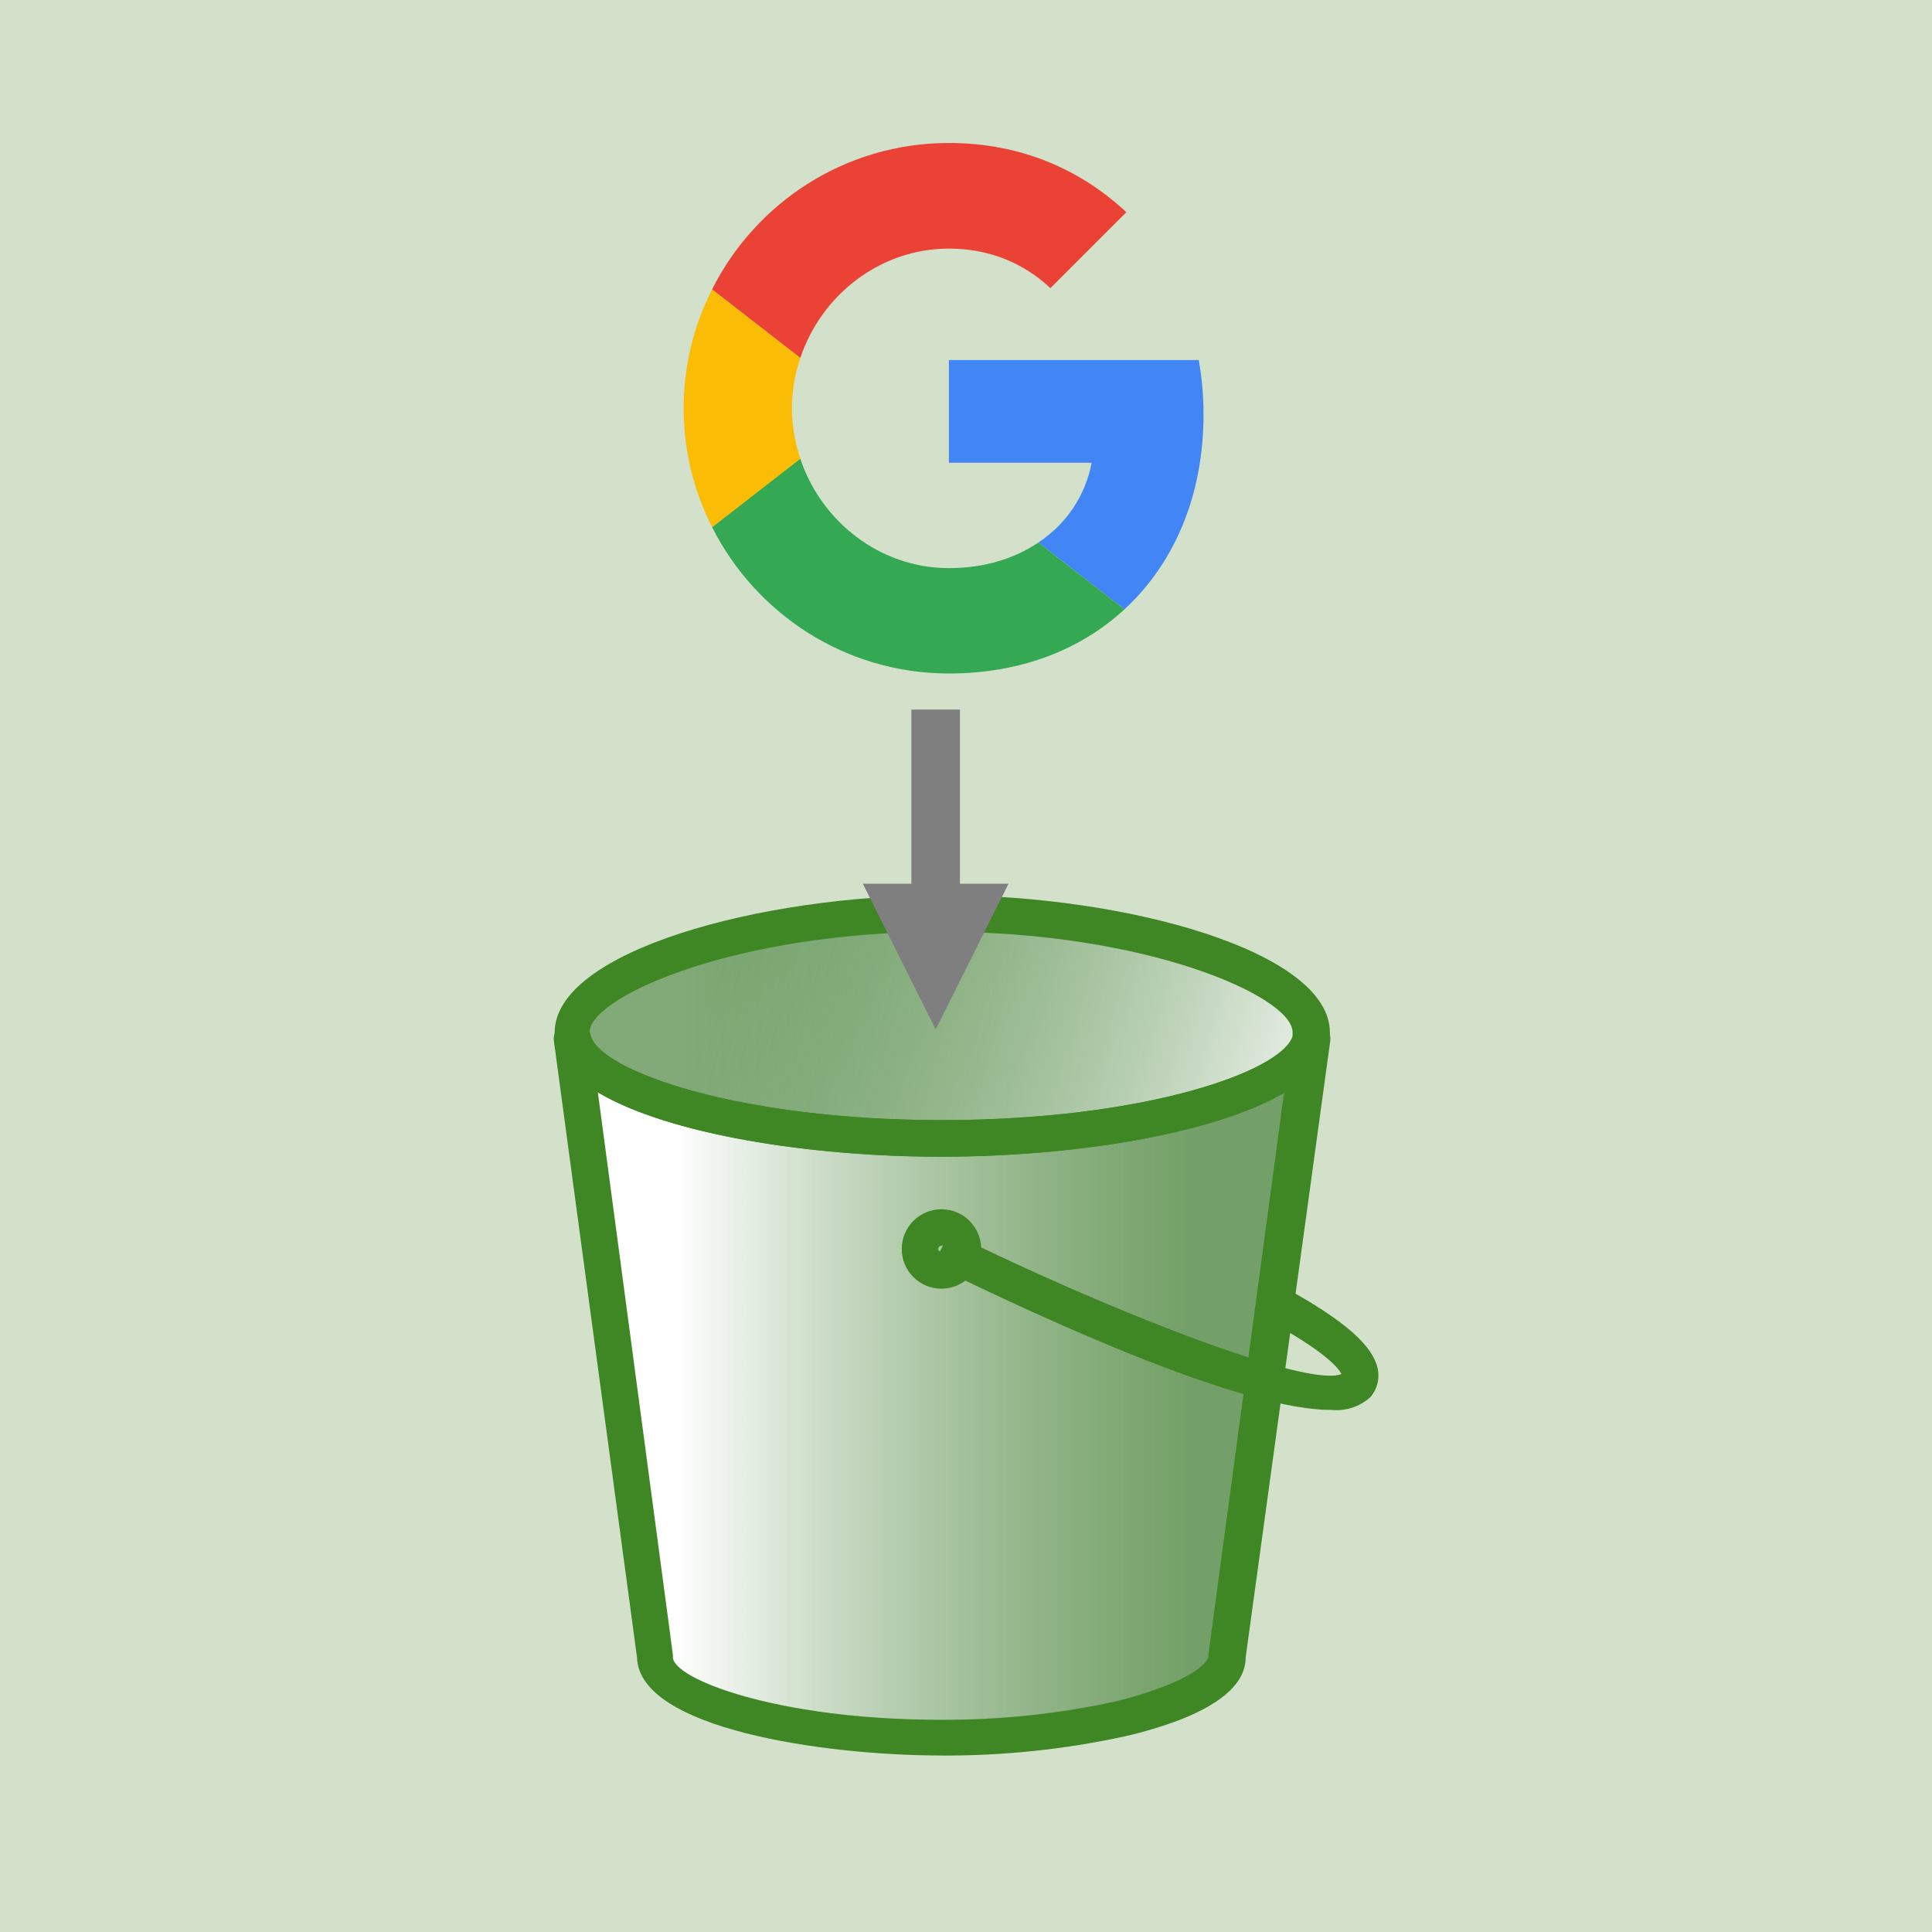
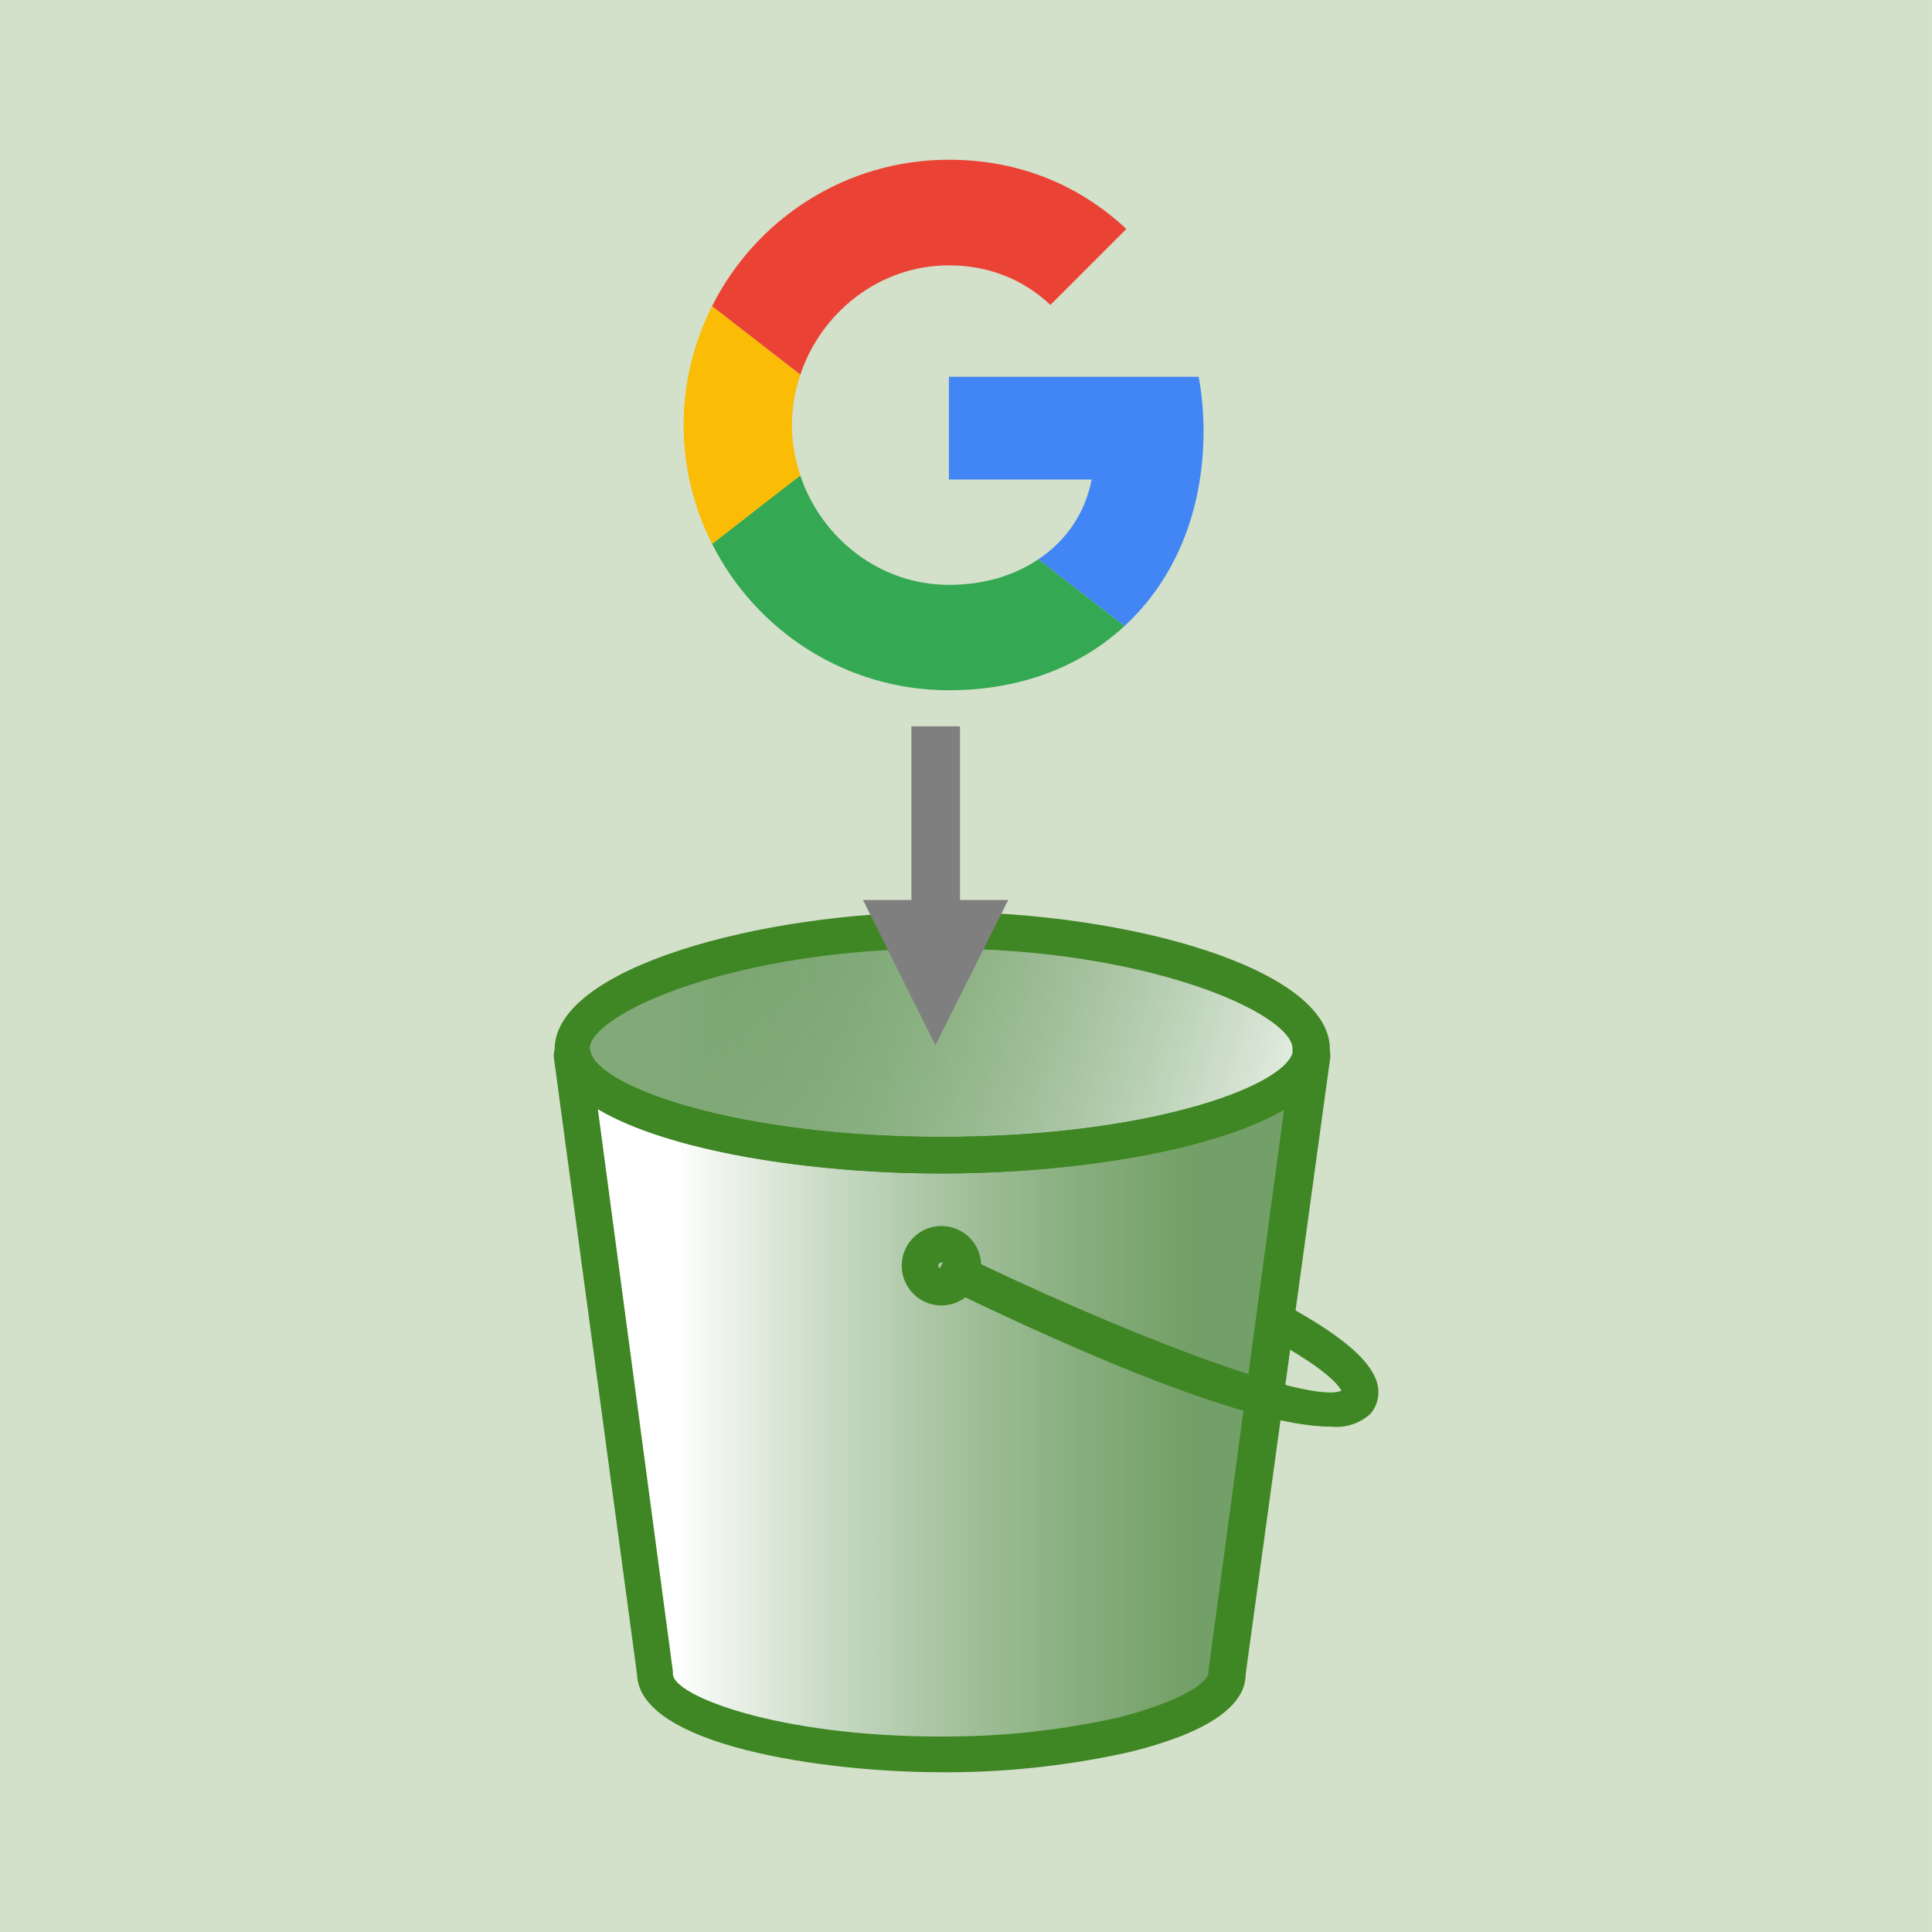
<svg xmlns="http://www.w3.org/2000/svg" xmlns:xlink="http://www.w3.org/1999/xlink" width="38.29mm" height="38.29mm" viewBox="0 0 38.29 38.29" version="1.1" id="svg5" xml:space="preserve">
  <defs id="defs2">
-     <linearGradient xlink:href="#linearGradient11024-1" id="linearGradient11026" x1="90.363" y1="94.652" x2="101.157" y2="94.652" gradientUnits="userSpaceOnUse" />
    <linearGradient id="linearGradient11024-1">
      <stop style="stop-color:#ffffff;stop-opacity:1;" offset="0" id="stop11020" />
      <stop style="stop-color:#49843c;stop-opacity:0.691;" offset="1" id="stop11022" />
    </linearGradient>
-     <linearGradient xlink:href="#linearGradient11024-1" id="linearGradient12909" x1="104.306" y1="91.447" x2="90.812" y2="87.737" gradientUnits="userSpaceOnUse" />
-     <marker style="overflow:visible" id="TriangleStart" refX="0" refY="0" orient="auto-start-reverse" markerWidth="3" markerHeight="3" viewBox="0 0 5.324 6.155" preserveAspectRatio="none">
-       <path transform="scale(0.5)" style="fill:context-stroke;fill-rule:evenodd;stroke:context-stroke;stroke-width:1pt" d="M 5.77,0 -2.88,5 V -5 Z" id="path135" />
-     </marker>
+     <linearGradient xlink:href="#linearGradient11024-1" id="linearGradient11026-5" x1="90.363" y1="94.652" x2="101.157" y2="94.652" gradientUnits="userSpaceOnUse" />
+     <linearGradient xlink:href="#linearGradient11024-1" id="linearGradient12909-8" x1="104.306" y1="91.447" x2="90.812" y2="87.737" gradientUnits="userSpaceOnUse" />
  </defs>
  <g id="layer1" transform="translate(-146.2755,-178.5181)">
    <rect style="opacity:1;fill:#ffffff;fill-opacity:1;stroke:none;stroke-width:13.693" id="rect2952" width="168.636" height="167.964" x="21.078" y="52.867" />
    <rect style="opacity:1;fill:#d3e0ca;fill-opacity:1;stroke:none;stroke-width:10.286" id="rect4746" width="38.29" height="38.29" x="146.275" y="178.518" />
-     <g id="g14137" transform="matrix(0.9372145,0,0,0.9372145,74.98485,117.0392)">
-       <path style="fill:url(#linearGradient11026);fill-opacity:1;stroke:none;stroke-width:1;stroke-linecap:square;stroke-dasharray:none;stroke-opacity:1" d="m 88.282,87.624 1.687,13.212 c 0,0 1.014,1.443 5.903,1.518 4.95,0.076 6.184,-1.63 6.184,-1.63 l 1.743,-13.325 c 0,0 -0.506,-1.462 -4.273,-2.361 -1.898,-0.453 -6.188,-0.347 -8.996,0.562 -2.301,0.745 -2.249,2.024 -2.249,2.024 z" id="path9196-6" />
-       <ellipse style="fill:url(#linearGradient12909);fill-opacity:1;stroke:none;stroke-width:1;stroke-linecap:square;stroke-dasharray:none;stroke-opacity:1" id="path12901" cx="95.872" cy="87.287" rx="7.759" ry="2.136" />
-       <path class="cls-1" d="m 95.975,102.72 c -2.474,0 -6.387,-0.561 -6.437,-2.067 L 87.784,87.643 a 0.394,0.394 0 0 1 0.774,-0.151 c 0.194,0.747 3.116,1.792 7.432,1.792 4.316,0 7.235,-1.045 7.428,-1.792 a 0.394,0.394 0 0 1 0.774,0.151 l -1.785,13.01 c 0,0.511 -0.472,0.948 -1.359,1.301 a 8.853,8.853 0 0 1 -1.208,0.364 17.841,17.841 0 0 1 -3.867,0.403 z m -7.266,-14.024 1.587,11.895 c 0,0 0,0.035 0,0.05 0,0.457 2.203,1.324 5.663,1.324 a 16.935,16.935 0 0 0 3.693,-0.387 8.129,8.129 0 0 0 1.095,-0.345 c 0.716,-0.283 0.875,-0.538 0.875,-0.612 a 0.24,0.24 0 0 1 0,-0.05 l 1.599,-11.876 c -1.494,0.89 -4.506,1.363 -7.266,1.363 -2.76,0 -5.756,-0.472 -7.246,-1.363 z" id="path5173" style="fill:#3f8624;stroke-width:0.387" />
-       <path class="cls-1" d="m 95.975,90.058 c -3.666,0 -7.781,-0.832 -8.179,-2.369 a 0.306,0.306 0 0 1 0,-0.05 v -0.159 a 0.24,0.24 0 0 1 0,-0.05 c 0,-1.711 4.328,-2.903 8.214,-2.903 3.886,0 8.179,1.192 8.179,2.903 0,0 0,0.031 0,0.05 l -0.023,0.159 a 0.267,0.267 0 0 1 0,0.05 c -0.414,1.537 -4.529,2.369 -8.191,2.369 z m -7.428,-2.547 c 0.24,0.747 3.151,1.773 7.428,1.773 4.277,0 7.184,-1.026 7.424,-1.773 V 87.407 c -0.043,-0.751 -3.093,-2.106 -7.424,-2.106 -4.332,0 -7.386,1.355 -7.44,2.106 z" id="path5175" style="fill:#3f8624;stroke-width:0.387" />
-       <path class="cls-1" d="m 104.204,95.412 c -1.843,0 -5.876,-1.823 -8.4,-3.062 l 0.341,-0.697 c 3.484,1.715 7.587,3.298 8.288,3 -0.054,-0.112 -0.314,-0.461 -1.548,-1.13 l -0.062,-0.039 0.387,-0.674 0.058,0.035 c 1.243,0.685 1.835,1.212 1.935,1.707 a 0.705,0.705 0 0 1 -0.155,0.588 1.072,1.072 0 0 1 -0.844,0.271 z" id="path5177" style="fill:#3f8624;stroke-width:0.387" />
-       <path class="cls-1" d="m 95.975,92.849 a 0.84,0.84 0 1 1 0.84,-0.84 0.844,0.844 0 0 1 -0.84,0.84 z m 0,-0.906 a 0.066,0.066 0 0 0 -0.07,0.066 c 0,0.074 0.135,0.074 0.135,0 a 0.066,0.066 0 0 0 -0.066,-0.074 z" id="path5179" style="fill:#3f8624;stroke-width:0.387" />
-       <g transform="matrix(0.05888907,0,0,0.05888907,160.2821,113.6813)" id="g5200">
-         <path clip-path="none" mask="none" d="m -1089.333,-687.239 v 36.888 h 51.262 c -2.251,11.863 -9.006,21.908 -19.137,28.662 l 30.913,23.986 c 18.011,-16.625 28.402,-41.044 28.402,-70.052 0,-6.754 -0.606,-13.249 -1.732,-19.483 z" fill="#4285f4" id="path5192" />
-         <path clip-path="none" mask="none" d="m -1142.714,-651.791 -6.972,5.337 -24.679,19.223 v 0 c 15.673,31.086 47.796,52.561 85.03,52.561 25.717,0 47.278,-8.486 63.038,-23.033 l -30.913,-23.986 c -8.486,5.715 -19.31,9.179 -32.125,9.179 -24.765,0 -45.806,-16.712 -53.34,-39.226 z" fill="#34a853" id="path5194" />
-         <path clip-path="none" mask="none" d="m -1174.365,-712.61 c -6.494,12.815 -10.217,27.276 -10.217,42.689 0,15.413 3.723,29.874 10.217,42.689 0,0.086 31.693,-24.592 31.693,-24.592 -1.905,-5.715 -3.031,-11.776 -3.031,-18.098 0,-6.322 1.126,-12.383 3.031,-18.098 z" fill="#fbbc05" id="path5196" />
-         <path d="m -1089.333,-727.244 c 14.028,0 26.497,4.849 36.455,14.201 l 27.276,-27.276 c -16.539,-15.413 -38.013,-24.852 -63.731,-24.852 -37.234,0 -69.359,21.388 -85.032,52.561 l 31.692,24.592 c 7.533,-22.514 28.575,-39.226 53.34,-39.226 z" fill="#ea4335" clip-path="none" mask="none" id="path5198" />
+     <g id="g34163" transform="matrix(0.9372145,0,0,0.9372145,74.98485,117.3712)">
+       <path style="fill:url(#linearGradient11026-5);fill-opacity:1;stroke:none;stroke-width:1;stroke-linecap:square;stroke-dasharray:none;stroke-opacity:1" d="m 88.282,87.624 1.687,13.212 c 0,0 1.014,1.443 5.903,1.518 4.95,0.076 6.184,-1.63 6.184,-1.63 l 1.743,-13.325 c 0,0 -0.506,-1.462 -4.273,-2.361 -1.898,-0.453 -6.188,-0.347 -8.996,0.562 -2.301,0.745 -2.249,2.024 -2.249,2.024 z" id="path9196-69" />
+       <ellipse style="fill:url(#linearGradient12909-8);fill-opacity:1;stroke:none;stroke-width:1;stroke-linecap:square;stroke-dasharray:none;stroke-opacity:1" id="path12901-4" cx="95.872" cy="87.287" rx="7.759" ry="2.136" />
+       <path class="cls-1" d="m 95.975,102.72 c -2.474,0 -6.387,-0.561 -6.437,-2.067 L 87.784,87.643 a 0.394,0.394 0 0 1 0.774,-0.151 c 0.194,0.747 3.116,1.792 7.432,1.792 4.316,0 7.235,-1.045 7.428,-1.792 a 0.394,0.394 0 0 1 0.774,0.151 l -1.785,13.01 c 0,0.511 -0.472,0.948 -1.359,1.301 a 8.853,8.853 0 0 1 -1.208,0.364 17.841,17.841 0 0 1 -3.867,0.403 z m -7.266,-14.024 1.587,11.895 c 0,0 0,0.035 0,0.05 0,0.457 2.203,1.324 5.663,1.324 a 16.935,16.935 0 0 0 3.693,-0.387 8.129,8.129 0 0 0 1.095,-0.345 c 0.716,-0.283 0.875,-0.538 0.875,-0.612 a 0.24,0.24 0 0 1 0,-0.05 l 1.599,-11.876 c -1.494,0.89 -4.506,1.363 -7.266,1.363 -2.76,0 -5.756,-0.472 -7.246,-1.363 z" id="path5173-7" style="fill:#3f8624;stroke-width:0.387" />
+       <path class="cls-1" d="m 95.975,90.058 c -3.666,0 -7.781,-0.832 -8.179,-2.369 a 0.306,0.306 0 0 1 0,-0.05 v -0.159 a 0.24,0.24 0 0 1 0,-0.05 c 0,-1.711 4.328,-2.903 8.214,-2.903 3.886,0 8.179,1.192 8.179,2.903 0,0 0,0.031 0,0.05 l -0.023,0.159 a 0.267,0.267 0 0 1 0,0.05 c -0.414,1.537 -4.529,2.369 -8.191,2.369 z m -7.428,-2.547 c 0.24,0.747 3.151,1.773 7.428,1.773 4.277,0 7.184,-1.026 7.424,-1.773 V 87.407 c -0.043,-0.751 -3.093,-2.106 -7.424,-2.106 -4.332,0 -7.386,1.355 -7.44,2.106 z" id="path5175-6" style="fill:#3f8624;stroke-width:0.387" />
+       <path class="cls-1" d="m 104.204,95.412 c -1.843,0 -5.876,-1.823 -8.4,-3.062 l 0.341,-0.697 c 3.484,1.715 7.587,3.298 8.288,3 -0.054,-0.112 -0.314,-0.461 -1.548,-1.13 l -0.062,-0.039 0.387,-0.674 0.058,0.035 c 1.243,0.685 1.835,1.212 1.935,1.707 a 0.705,0.705 0 0 1 -0.155,0.588 1.072,1.072 0 0 1 -0.844,0.271 z" id="path5177-81" style="fill:#3f8624;stroke-width:0.387" />
+       <path class="cls-1" d="m 95.975,92.849 a 0.84,0.84 0 1 1 0.84,-0.84 0.844,0.844 0 0 1 -0.84,0.84 z m 0,-0.906 a 0.066,0.066 0 0 0 -0.07,0.066 c 0,0.074 0.135,0.074 0.135,0 a 0.066,0.066 0 0 0 -0.066,-0.074 z" id="path5179-3" style="fill:#3f8624;stroke-width:0.387" />
+       <g transform="matrix(0.05888907,0,0,0.05888907,160.2821,113.6813)" id="g5200-8">
+         <path clip-path="none" mask="none" d="m -1089.333,-687.239 v 36.888 h 51.262 c -2.251,11.863 -9.006,21.908 -19.137,28.662 l 30.913,23.986 c 18.011,-16.625 28.402,-41.044 28.402,-70.052 0,-6.754 -0.606,-13.249 -1.732,-19.483 z" fill="#4285f4" id="path5192-0" />
+         <path clip-path="none" mask="none" d="m -1142.714,-651.791 -6.972,5.337 -24.679,19.223 v 0 c 15.673,31.086 47.796,52.561 85.03,52.561 25.717,0 47.278,-8.486 63.038,-23.033 l -30.913,-23.986 c -8.486,5.715 -19.31,9.179 -32.125,9.179 -24.765,0 -45.806,-16.712 -53.34,-39.226 z" fill="#34a853" id="path5194-81" />
+         <path clip-path="none" mask="none" d="m -1174.365,-712.61 c -6.494,12.815 -10.217,27.276 -10.217,42.689 0,15.413 3.723,29.874 10.217,42.689 0,0.086 31.693,-24.592 31.693,-24.592 -1.905,-5.715 -3.031,-11.776 -3.031,-18.098 0,-6.322 1.126,-12.383 3.031,-18.098 z" fill="#fbbc05" id="path5196-1" />
+         <path d="m -1089.333,-727.244 c 14.028,0 26.497,4.849 36.455,14.201 l 27.276,-27.276 c -16.539,-15.413 -38.013,-24.852 -63.731,-24.852 -37.234,0 -69.359,21.388 -85.032,52.561 l 31.692,24.592 c 7.533,-22.514 28.575,-39.226 53.34,-39.226 z" fill="#ea4335" clip-path="none" mask="none" id="path5198-8" />
      </g>
-       <path style="fill:none;fill-opacity:1;stroke:#7f7f7f;stroke-width:1.027;stroke-linecap:square;stroke-dasharray:none;stroke-opacity:1;marker-end:url(#TriangleStart)" d="m 95.853,81.116 v 4.195" id="path5267" />
+       <path style="fill:none;fill-opacity:1;stroke:#7f7f7f;stroke-width:1.027;stroke-linecap:square;stroke-dasharray:none;stroke-opacity:1" d="m 95.853,81.116 v 4.195" id="path5267-7" />
+       <path style="fill:#7f7f7f;fill-opacity:1;stroke:none;stroke-width:1;stroke-linecap:square;stroke-dasharray:none;stroke-opacity:1" d="m 95.847,87.346 -1.531,-3.071 h 3.071 z" id="path33984" />
    </g>
  </g>
</svg>
